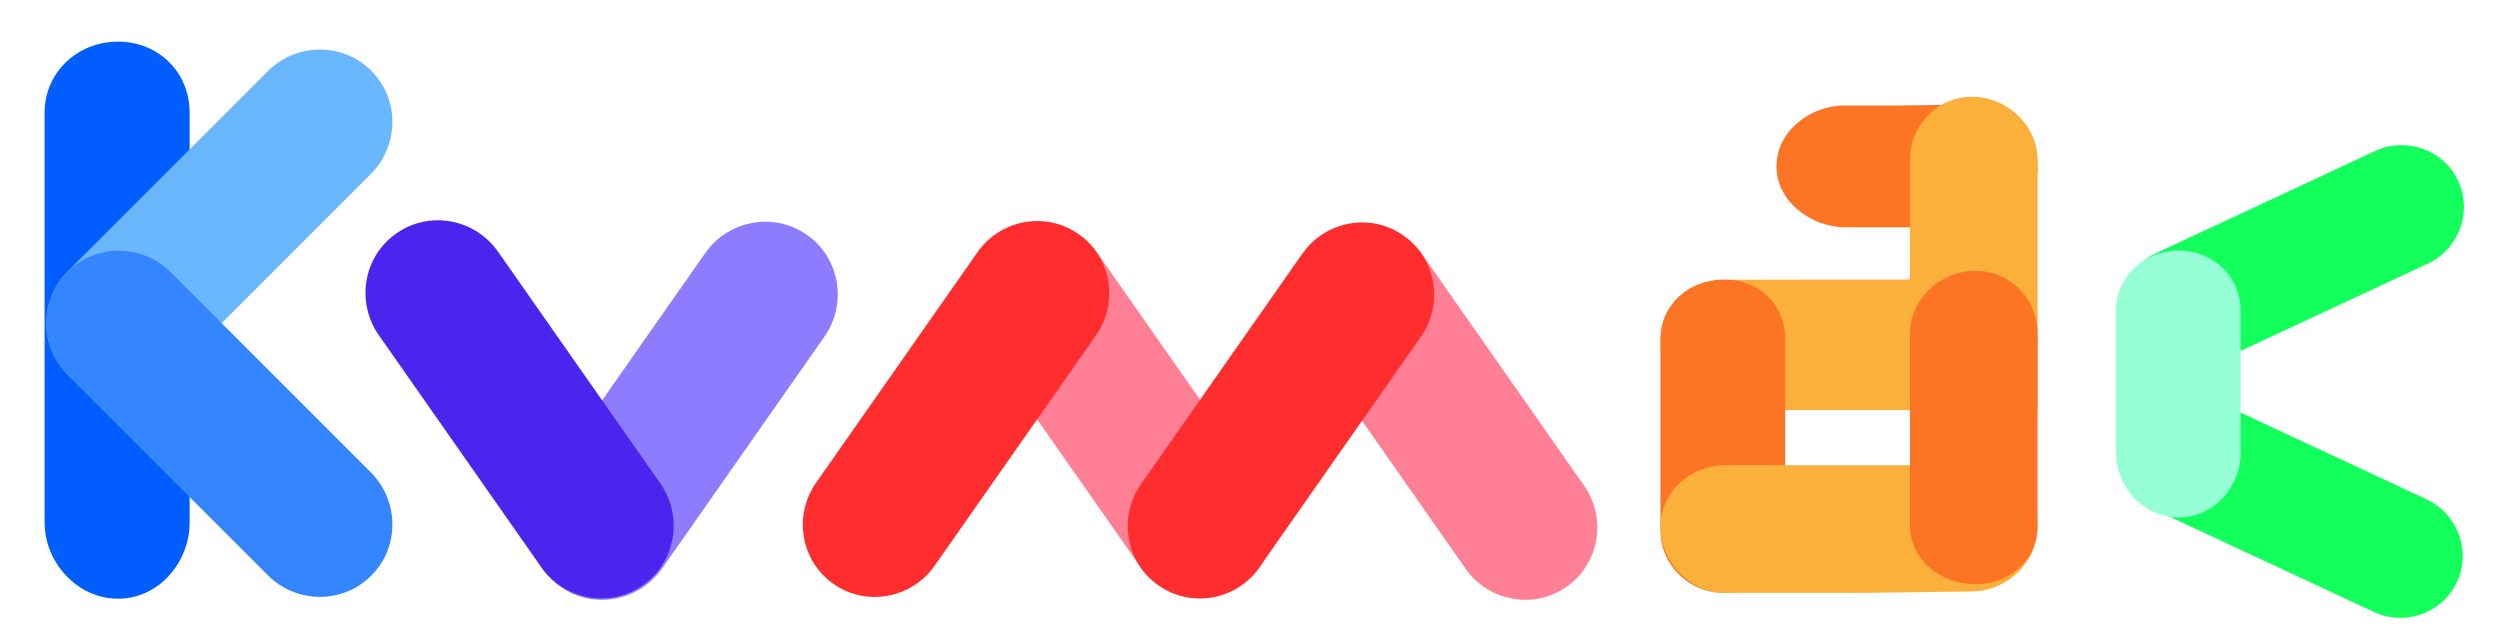
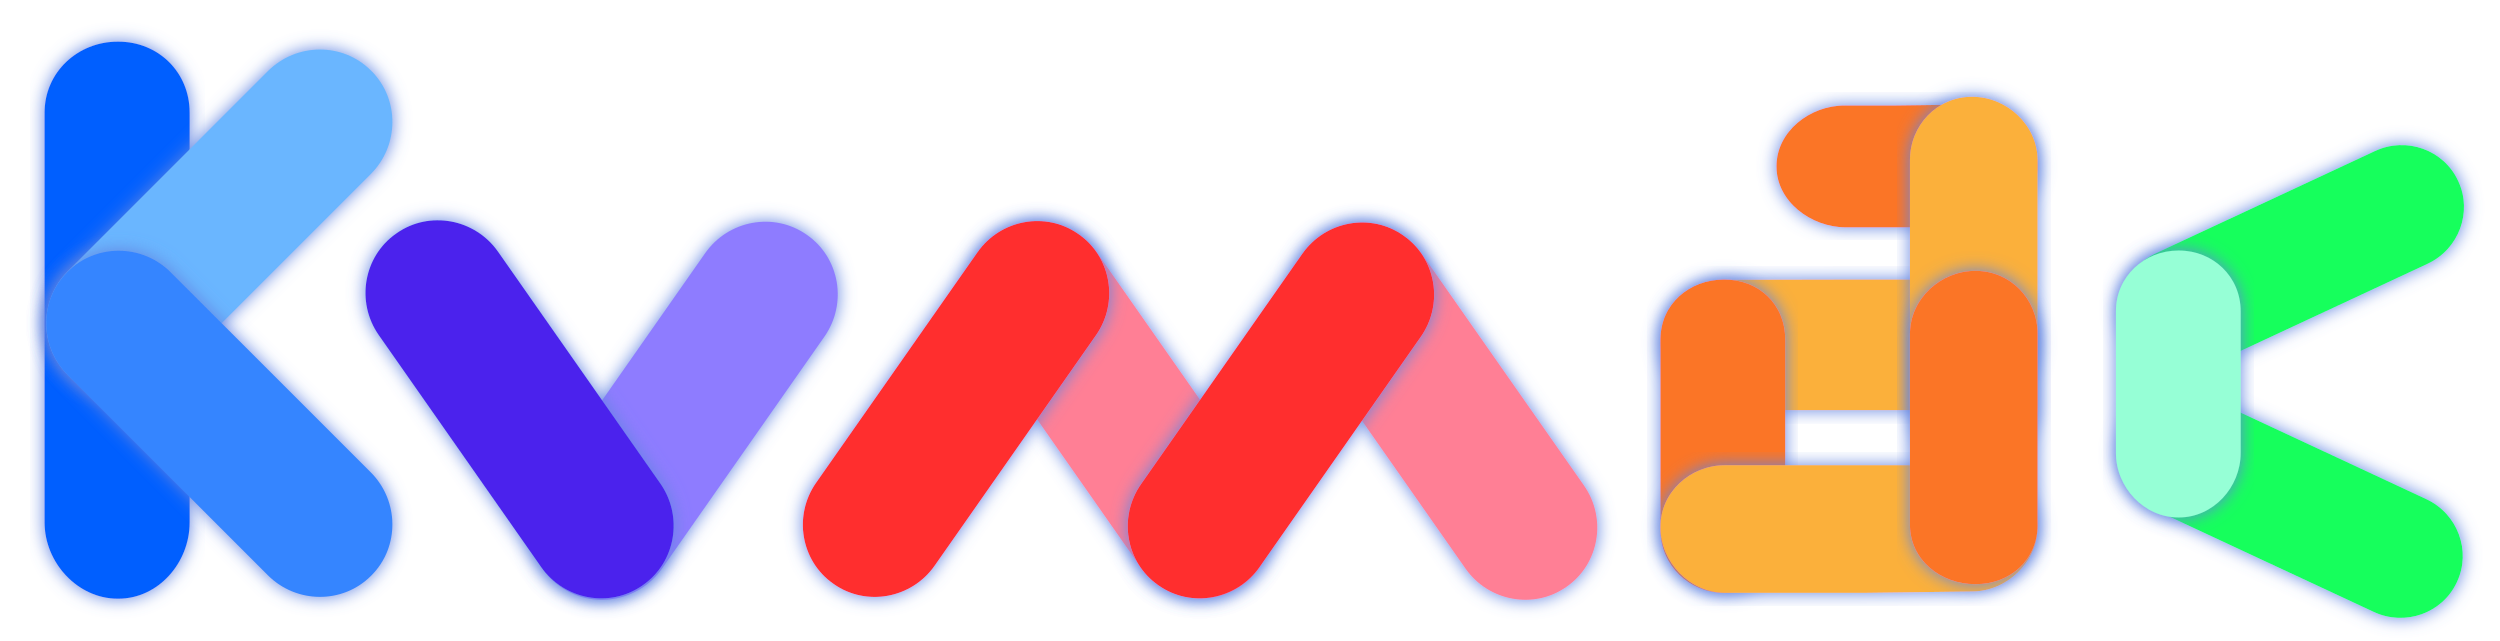
<svg xmlns="http://www.w3.org/2000/svg" version="1.1" id="Layer_1" x="0px" y="0px" width="861.761px" height="220.915px" viewBox="0 0 861.761 220.915" style="enable-background:new 0 0 861.761 220.915;" xml:space="preserve">
+   <defs>
+     <filter id="cardGlow" primitiveUnits="userSpaceOnUse">
+       <feGaussianBlur stdDeviation="3" in="SourceGraphic" />
+       <feColorMatrix type="matrix" values="0 0 0 0 .12                                                                  0 0 0 0 .23                                                                  0 0 0 0 .75                                                                  0 0 0 1 0" />
+       <feComposite operator="over" in="SourceGraphic" />
+     </filter>
+   </defs>
  <g>
    <g>
-       <path style="fill:#005EFF;" d="M65.369,180.073c0,13.963-10.852,26.293-24.535,26.293h-0.301    c-13.685,0-25.164-12.33-25.164-26.293V38.818c0-13.964,11.479-24.452,25.164-24.452h0.301c13.684,0,24.535,10.488,24.535,24.452    V180.073z" />
-       <path style="fill:#6AB6FF;" d="M128.056,24.495l-0.214-0.211c-9.677-9.678-25.646-9.625-35.52,0.248L62.558,54.297L44.471,72.382    L23.394,93.459c-9.873,9.875-9.917,25.837-0.241,35.516l0.212,0.211c9.675,9.675,25.633,9.624,35.505-0.251l21.077-21.076    l18.087-18.086l29.764-29.764C137.673,50.136,137.732,34.171,128.056,24.495z" />
-       <path style="fill:#3585FF;" d="M127.799,162.808l-29.764-29.764l-18.085-18.086L58.871,93.881    c-9.874-9.875-25.836-9.919-35.514-0.243l-0.212,0.213c-9.676,9.676-9.624,25.631,0.249,35.507l21.078,21.077l18.086,18.086    l29.766,29.764c9.873,9.873,25.835,9.934,35.512,0.258l0.213-0.213C137.725,188.653,137.673,172.681,127.799,162.808z" />
+       <path filter="url(#cardGlow)" style="fill:#005EFF;" d="M65.369,180.073c0,13.963-10.852,26.293-24.535,26.293h-0.301    c-13.685,0-25.164-12.33-25.164-26.293V38.818c0-13.964,11.479-24.452,25.164-24.452h0.301c13.684,0,24.535,10.488,24.535,24.452    V180.073z" />
+       <path filter="url(#cardGlow)" style="fill:#6AB6FF;" d="M128.056,24.495l-0.214-0.211c-9.677-9.678-25.646-9.625-35.52,0.248L62.558,54.297L44.471,72.382    L23.394,93.459c-9.873,9.875-9.917,25.837-0.241,35.516l0.212,0.211c9.675,9.675,25.633,9.624,35.505-0.251l21.077-21.076    l18.087-18.086l29.764-29.764C137.673,50.136,137.732,34.171,128.056,24.495z" />
+       <path filter="url(#cardGlow)" style="fill:#3585FF;" d="M127.799,162.808l-29.764-29.764l-18.085-18.086L58.871,93.881    c-9.874-9.875-25.836-9.919-35.514-0.243l-0.212,0.213c-9.676,9.676-9.624,25.631,0.249,35.507l21.078,21.077l18.086,18.086    l29.766,29.764c9.873,9.873,25.835,9.934,35.512,0.258l0.213-0.213C137.725,188.653,137.673,172.681,127.799,162.808z" />
    </g>
    <g>
-       <path style="fill:#8E7CFF;" d="M243.067,87.282l-24.145,34.478l-14.67,20.953l-17.097,24.419    c-8.009,11.437-5.281,27.165,5.93,35.016l0.246,0.17c11.21,7.854,26.913,5.028,34.923-6.411l17.097-24.416l14.67-20.951    l24.144-34.481c8.01-11.438,5.297-27.169-5.913-35.019l-0.247-0.171C266.794,73.02,251.077,75.842,243.067,87.282z" />
-       <path style="fill:#4B24ED;" d="M136.765,80.368l-0.247,0.173c-11.21,7.849-13.932,23.585-5.922,35.023l24.144,34.481l14.67,20.952    l17.097,24.418c8.01,11.438,23.723,14.254,34.933,6.403l0.245-0.17c11.21-7.85,13.93-23.573,5.92-35.012l-17.096-24.417    l-14.671-20.952l-24.145-34.48C163.684,75.351,147.974,72.519,136.765,80.368z" />
+       <path filter="url(#cardGlow)" style="fill:#8E7CFF;" d="M243.067,87.282l-24.145,34.478l-14.67,20.953l-17.097,24.419    c-8.009,11.437-5.281,27.165,5.93,35.016l0.246,0.17c11.21,7.854,26.913,5.028,34.923-6.411l17.097-24.416l14.67-20.951    l24.144-34.481c8.01-11.438,5.297-27.169-5.913-35.019l-0.247-0.171C266.794,73.02,251.077,75.842,243.067,87.282z" />
+       <path filter="url(#cardGlow)" style="fill:#4B24ED;" d="M136.765,80.368l-0.247,0.173c-11.21,7.849-13.932,23.585-5.922,35.023l24.144,34.481l14.67,20.952    l17.097,24.418c8.01,11.438,23.723,14.254,34.933,6.403l0.245-0.17c11.21-7.85,13.93-23.573,5.92-35.012l-17.096-24.417    l-14.671-20.952l-24.145-34.48C163.684,75.351,147.974,72.519,136.765,80.368z" />
    </g>
    <g>
-       <path style="fill:#FF7F95;" d="M427.882,201.857l0.244-0.169c11.147-7.808,13.853-23.453,5.89-34.827l-24.005-34.28    l-14.586-20.834l-17-24.277c-7.963-11.371-23.587-14.17-34.732-6.367l-0.243,0.171c-11.147,7.803-13.852,23.439-5.889,34.807    l17,24.277l14.587,20.831l24.005,34.285C401.118,206.847,416.737,209.661,427.882,201.857z" />
-       <path style="fill:#FF7F95;" d="M539.876,202.346l0.243-0.173c11.147-7.805,13.853-23.447,5.891-34.822l-24.009-34.282    l-14.583-20.832l-17.002-24.279c-7.962-11.369-23.584-14.17-34.73-6.367l-0.245,0.171c-11.145,7.805-13.848,23.437-5.883,34.81    l16.996,24.274l14.586,20.832l24.007,34.286C513.11,207.335,528.73,210.15,539.876,202.346z" />
-       <path style="fill:#FF2D2D;" d="M322.188,194.983l24.008-34.283l14.587-20.832l16.998-24.276    c7.962-11.374,5.251-27.009-5.895-34.817l-0.246-0.169c-11.146-7.805-26.759-4.999-34.723,6.375l-16.998,24.279l-14.585,20.83    l-24.006,34.284c-7.963,11.368-5.267,27.012,5.879,34.813l0.246,0.172C298.598,209.164,314.225,206.355,322.188,194.983z" />
-       <path style="fill:#FF2D2D;" d="M434.183,195.474l24.003-34.285l14.587-20.831l17.002-24.277    c7.96-11.371,5.247-27.009-5.897-34.814l-0.242-0.169c-11.146-7.808-26.762-4.999-34.726,6.373l-16.999,24.274l-14.585,20.837    l-24.003,34.28c-7.965,11.373-5.268,27.012,5.878,34.818l0.244,0.171C410.591,209.654,426.219,206.845,434.183,195.474z" />
+       <path filter="url(#cardGlow)" style="fill:#FF7F95;" d="M427.882,201.857l0.244-0.169c11.147-7.808,13.853-23.453,5.89-34.827l-24.005-34.28    l-14.586-20.834l-17-24.277c-7.963-11.371-23.587-14.17-34.732-6.367l-0.243,0.171c-11.147,7.803-13.852,23.439-5.889,34.807    l17,24.277l14.587,20.831l24.005,34.285C401.118,206.847,416.737,209.661,427.882,201.857z" />
+       <path filter="url(#cardGlow)" style="fill:#FF7F95;" d="M539.876,202.346l0.243-0.173c11.147-7.805,13.853-23.447,5.891-34.822l-24.009-34.282    l-14.583-20.832l-17.002-24.279c-7.962-11.369-23.584-14.17-34.73-6.367l-0.245,0.171c-11.145,7.805-13.848,23.437-5.883,34.81    l16.996,24.274l14.586,20.832l24.007,34.286C513.11,207.335,528.73,210.15,539.876,202.346z" />
+       <path filter="url(#cardGlow)" style="fill:#FF2D2D;" d="M322.188,194.983l24.008-34.283l14.587-20.832l16.998-24.276    c7.962-11.374,5.251-27.009-5.895-34.817l-0.246-0.169c-11.146-7.805-26.759-4.999-34.723,6.375l-16.998,24.279l-14.585,20.83    l-24.006,34.284c-7.963,11.368-5.267,27.012,5.879,34.813l0.246,0.172C298.598,209.164,314.225,206.355,322.188,194.983z" />
+       <path filter="url(#cardGlow)" style="fill:#FF2D2D;" d="M434.183,195.474l24.003-34.285l14.587-20.831l17.002-24.277    c7.96-11.371,5.247-27.009-5.897-34.814l-0.242-0.169c-11.146-7.808-26.762-4.999-34.726,6.373l-16.999,24.274l-14.585,20.837    l-24.003,34.28c-7.965,11.373-5.268,27.012,5.878,34.818l0.244,0.171C410.591,209.654,426.219,206.845,434.183,195.474z" />
    </g>
    <g>
-       <path style="fill:#FBB03B;" d="M596.273,141.366h36.419h22.13h25.789c12.078,0,21.758-11.17,21.758-23.016v-0.254    c0-11.844-9.68-21.73-21.763-21.73h-25.787h-22.122l-37.434,0.08c-12.082,0-22.895,9.811-22.895,21.647v0.257    C572.369,130.193,584.19,141.366,596.273,141.366z" />
-       <path style="fill:#FB7525;" d="M594.426,96.366h-0.259c-11.84,0-21.799,8.49-21.799,20.572v27.988v2.052v10.046v25.791    c0,12.079,9.959,21.551,21.799,21.551h0.259c11.839,0,20.942-9.472,20.942-21.551v-25.791v-10.046v-2.052V116.94    C615.369,104.86,606.265,96.366,594.426,96.366z" />
-       <path style="fill:#FBB03B;" d="M678.967,160.366H642.55h-22.133h-25.789c-12.079,0-22.26,9.368-22.26,21.213v0.257    c0,11.843,10.183,22.53,22.262,22.53h25.789h22.127l37.178-0.482c12.082,0.002,22.645-10.212,22.645-22.048v-0.257    C702.369,169.735,691.048,160.366,678.967,160.366z" />
+       <path filter="url(#cardGlow)" style="fill:#FBB03B;" d="M596.273,141.366h36.419h22.13h25.789c12.078,0,21.758-11.17,21.758-23.016v-0.254    c0-11.844-9.68-21.73-21.763-21.73h-25.787h-22.122l-37.434,0.08c-12.082,0-22.895,9.811-22.895,21.647v0.257    C572.369,130.193,584.19,141.366,596.273,141.366z" />
+       <path filter="url(#cardGlow)" style="fill:#FB7525;" d="M594.426,96.366h-0.259c-11.84,0-21.799,8.49-21.799,20.572v27.988v2.052v10.046v25.791    c0,12.079,9.959,21.551,21.799,21.551h0.259c11.839,0,20.942-9.472,20.942-21.551v-25.791v-10.046v-2.052V116.94    C615.369,104.86,606.265,96.366,594.426,96.366z" />
+       <path filter="url(#cardGlow)" style="fill:#FBB03B;" d="M678.967,160.366H642.55h-22.133h-25.789c-12.079,0-22.26,9.368-22.26,21.213v0.257    c0,11.843,10.183,22.53,22.262,22.53h25.789h22.127l37.178-0.482c12.082,0.002,22.645-10.212,22.645-22.048v-0.257    C702.369,169.735,691.048,160.366,678.967,160.366z" />
      <g>
-         <path style="fill:#FB7525;" d="M679.98,36.012l-26.306,0.354h-3.2h-14.633c-12.077,0-23.473,9.03-23.473,20.869v0.259     c0,11.841,11.808,20.872,23.888,20.872h14.218h3.309h11.053h14.729c12.081,0,22.804-9.034,22.804-20.874v-0.255     C702.369,45.396,692.062,36.012,679.98,36.012z" />
-         <path style="fill:#FBB03B;" d="M658.369,139.551v-36.414v-22.13V55.218c0-12.082,9.447-21.852,21.288-21.852h0.258     c11.838,0,22.454,9.771,22.454,21.854v25.787v22.128v36.416c0,12.085-10.613,21.815-22.454,21.815h-0.258     C667.816,161.366,658.369,151.637,658.369,139.551z" />
+         <path filter="url(#cardGlow)" style="fill:#FB7525;" d="M679.98,36.012l-26.306,0.354h-3.2h-14.633c-12.077,0-23.473,9.03-23.473,20.869v0.259     c0,11.841,11.808,20.872,23.888,20.872h14.218h3.309h11.053h14.729c12.081,0,22.804-9.034,22.804-20.874v-0.255     C702.369,45.396,692.062,36.012,679.98,36.012z" />
+         <path filter="url(#cardGlow)" style="fill:#FBB03B;" d="M658.369,139.551v-36.414v-22.13V55.218c0-12.082,9.447-21.852,21.288-21.852h0.258     c11.838,0,22.454,9.771,22.454,21.854v25.787v22.128v36.416c0,12.085-10.613,21.815-22.454,21.815h-0.258     C667.816,161.366,658.369,151.637,658.369,139.551z" />
      </g>
-       <path style="fill:#FB7525;" d="M681.072,93.366h-0.257c-11.841,0-22.446,9.619-22.446,21.698v25.789v2.021v1.646v0.406v36.011    c0,12.08,10.605,20.429,22.443,20.429h0.263c11.836,0,21.294-8.344,21.294-20.427v-36.013v-0.407v-1.645v-2.021v-25.789    C702.369,102.985,692.917,93.366,681.072,93.366z" />
+       <path filter="url(#cardGlow)" style="fill:#FB7525;" d="M681.072,93.366h-0.257c-11.841,0-22.446,9.619-22.446,21.698v25.789v2.021v1.646v0.406v36.011    c0,12.08,10.605,20.429,22.443,20.429h0.263c11.836,0,21.294-8.344,21.294-20.427v-36.013v-0.407v-1.645v-2.021v-25.789    C702.369,102.985,692.917,93.366,681.072,93.366z" />
    </g>
    <g>
-       <path style="fill:#13FF5C;" d="M836.378,172.076l-32.602-15.202l-19.809-9.239l-23.089-10.761    c-10.813-5.046-23.648-0.416-28.589,10.183l-0.108,0.23c-4.942,10.603-0.233,23.397,10.579,28.443l23.084,10.766l19.813,9.238    l32.6,15.196c10.815,5.049,23.654,0.429,28.595-10.172l0.107-0.232C851.903,189.926,847.195,177.12,836.378,172.076z" />
-       <path style="fill:#13FF5C;" d="M847.383,62.477l-0.11-0.231c-4.939-10.599-17.782-15.224-28.595-10.181l-32.601,15.203    l-19.812,9.239l-23.087,10.766c-10.814,5.043-15.515,17.845-10.573,28.444l0.106,0.234c4.946,10.599,17.772,15.219,28.587,10.179    l23.089-10.768l19.806-9.236l32.605-15.204C847.612,85.878,852.326,73.08,847.383,62.477z" />
-       <path style="fill:#96FFD6;" d="M751.129,86.366h-0.255c-11.697,0-21.506,8.976-21.506,20.907v17.339v2.027v29.494    c0,11.932,9.809,22.233,21.5,22.233h0.261c11.692,0,21.239-10.299,21.239-22.231v-29.496v-2.027v-17.339    C772.369,95.342,762.822,86.366,751.129,86.366z" />
+       <path filter="url(#cardGlow)" style="fill:#13FF5C;" d="M836.378,172.076l-32.602-15.202l-19.809-9.239l-23.089-10.761    c-10.813-5.046-23.648-0.416-28.589,10.183l-0.108,0.23c-4.942,10.603-0.233,23.397,10.579,28.443l23.084,10.766l19.813,9.238    l32.6,15.196c10.815,5.049,23.654,0.429,28.595-10.172l0.107-0.232C851.903,189.926,847.195,177.12,836.378,172.076z" />
+       <path filter="url(#cardGlow)" style="fill:#13FF5C;" d="M847.383,62.477l-0.11-0.231c-4.939-10.599-17.782-15.224-28.595-10.181l-32.601,15.203    l-19.812,9.239l-23.087,10.766c-10.814,5.043-15.515,17.845-10.573,28.444l0.106,0.234c4.946,10.599,17.772,15.219,28.587,10.179    l23.089-10.768l19.806-9.236l32.605-15.204C847.612,85.878,852.326,73.08,847.383,62.477z" />
+       <path filter="url(#cardGlow)" style="fill:#96FFD6;" d="M751.129,86.366h-0.255c-11.697,0-21.506,8.976-21.506,20.907v17.339v2.027v29.494    c0,11.932,9.809,22.233,21.5,22.233h0.261c11.692,0,21.239-10.299,21.239-22.231v-29.496v-2.027v-17.339    C772.369,95.342,762.822,86.366,751.129,86.366z" />
    </g>
  </g>
</svg>
